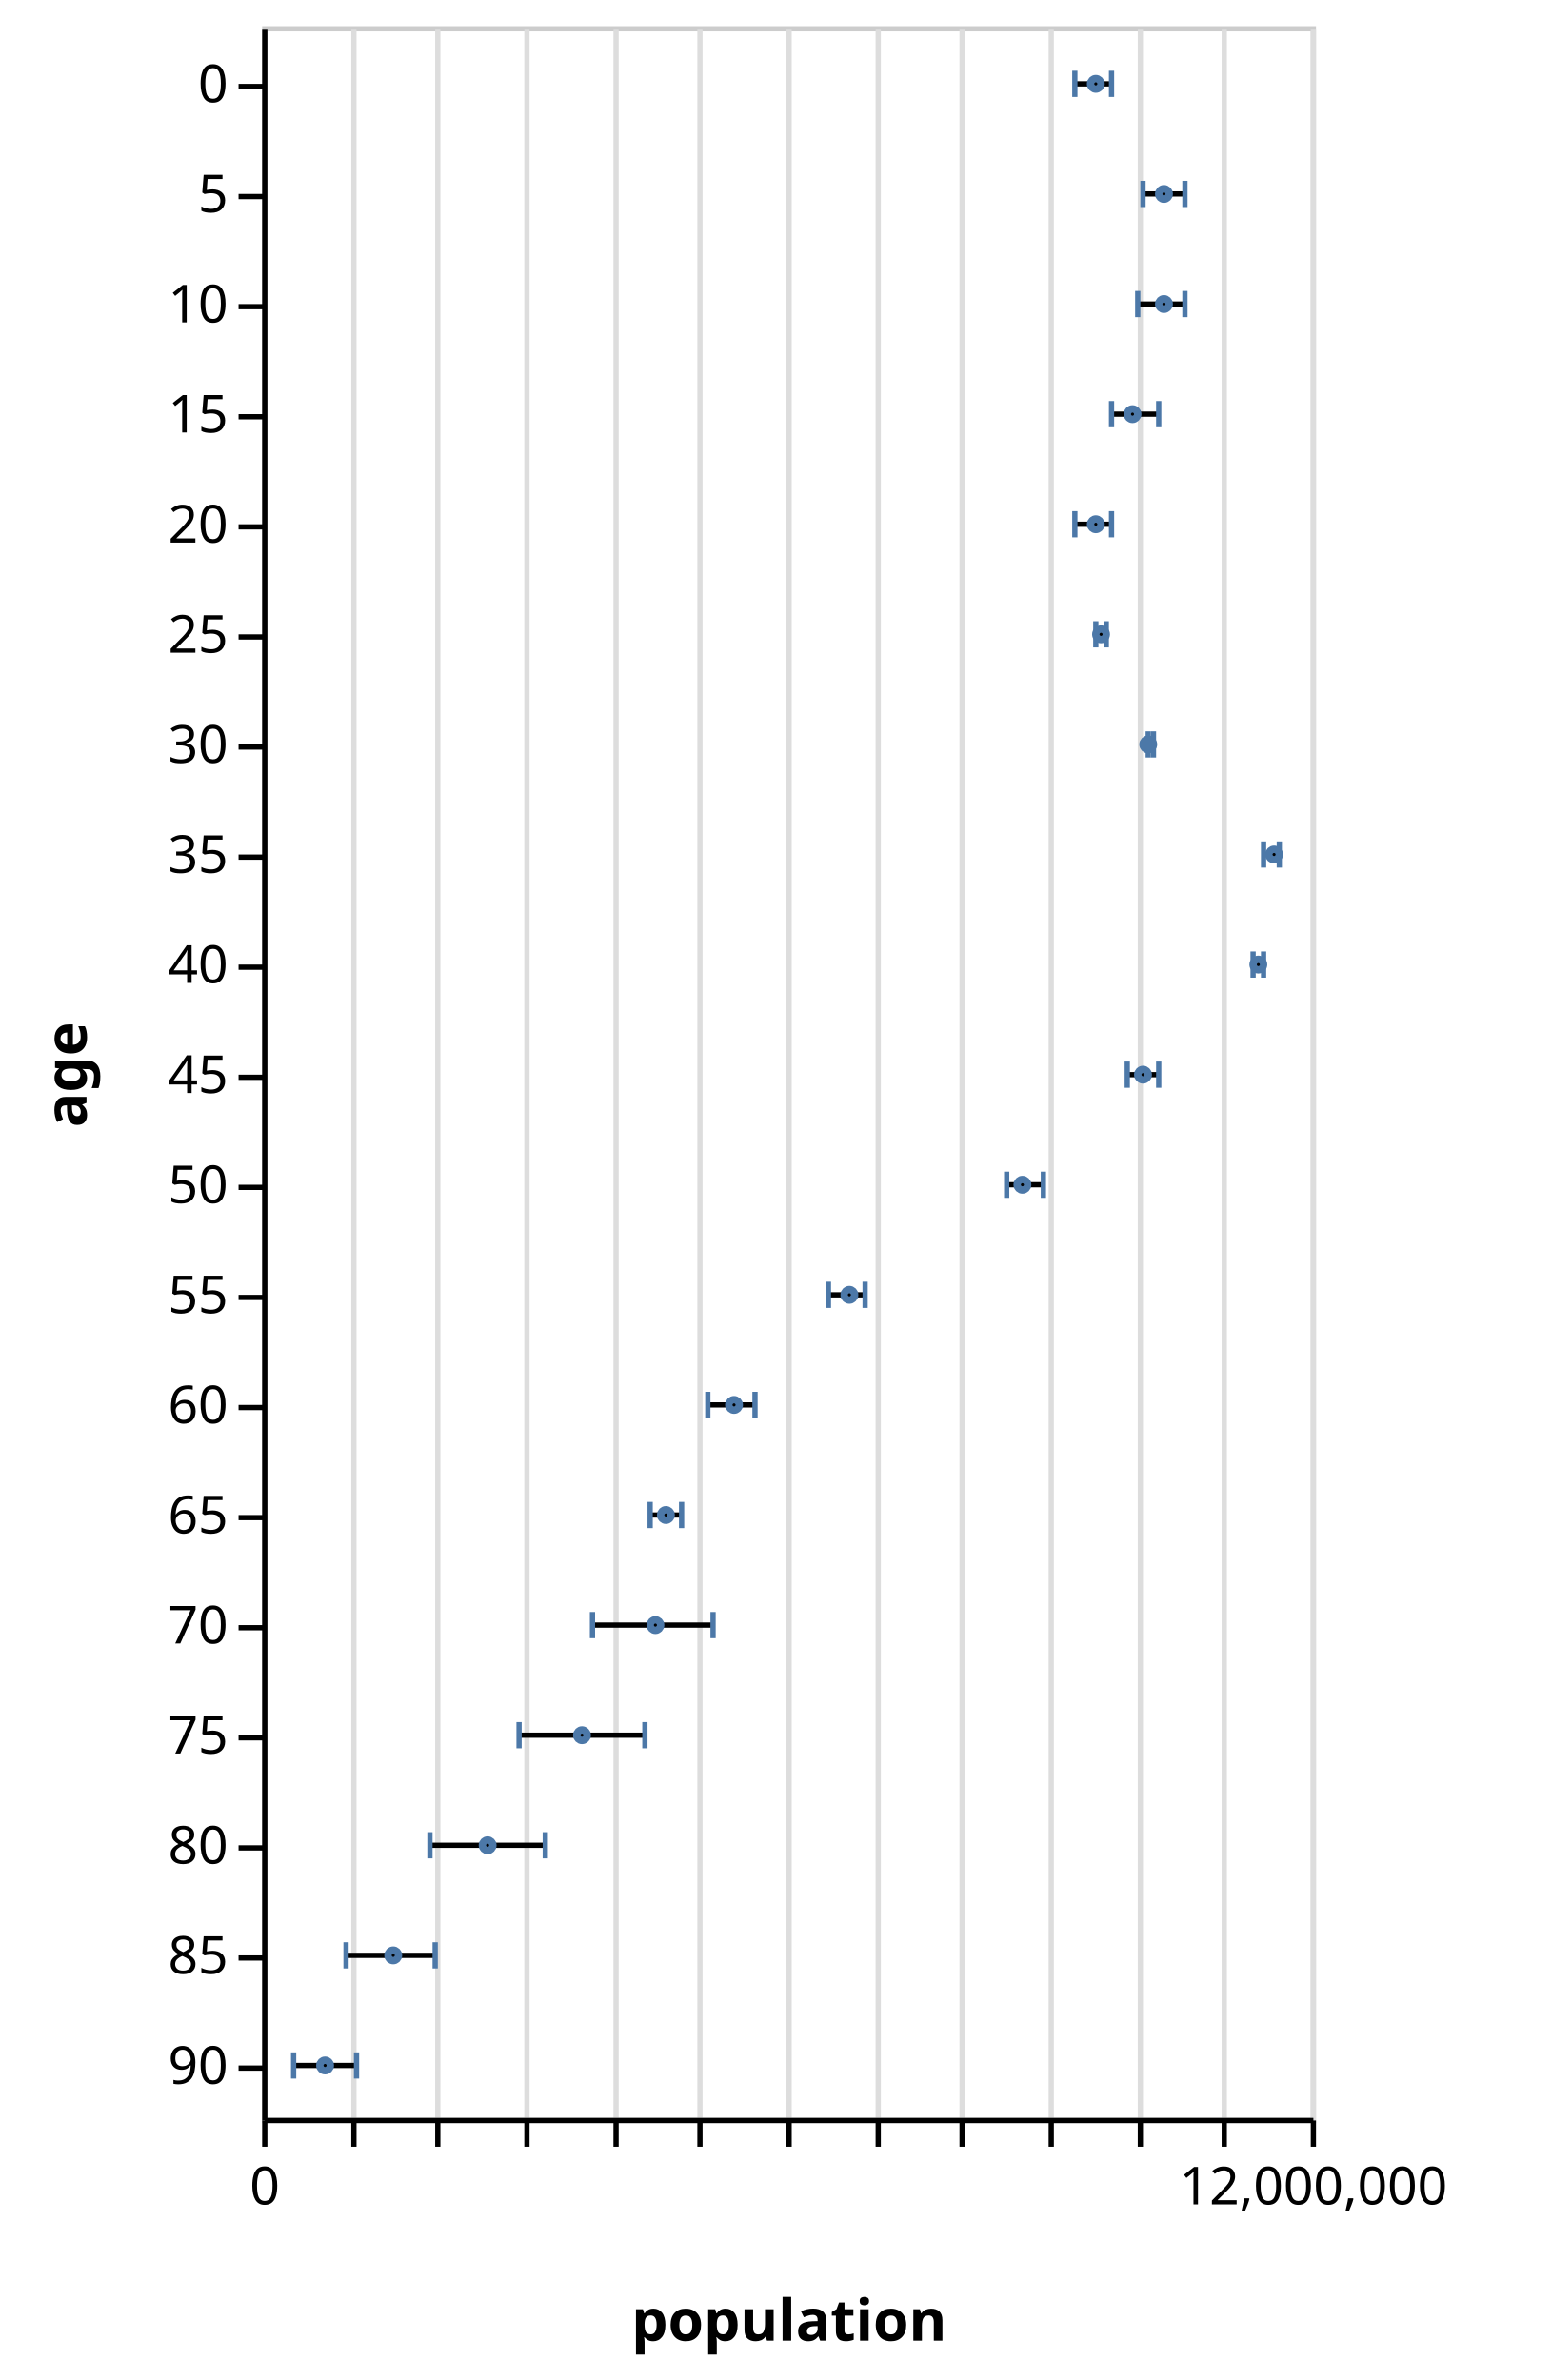
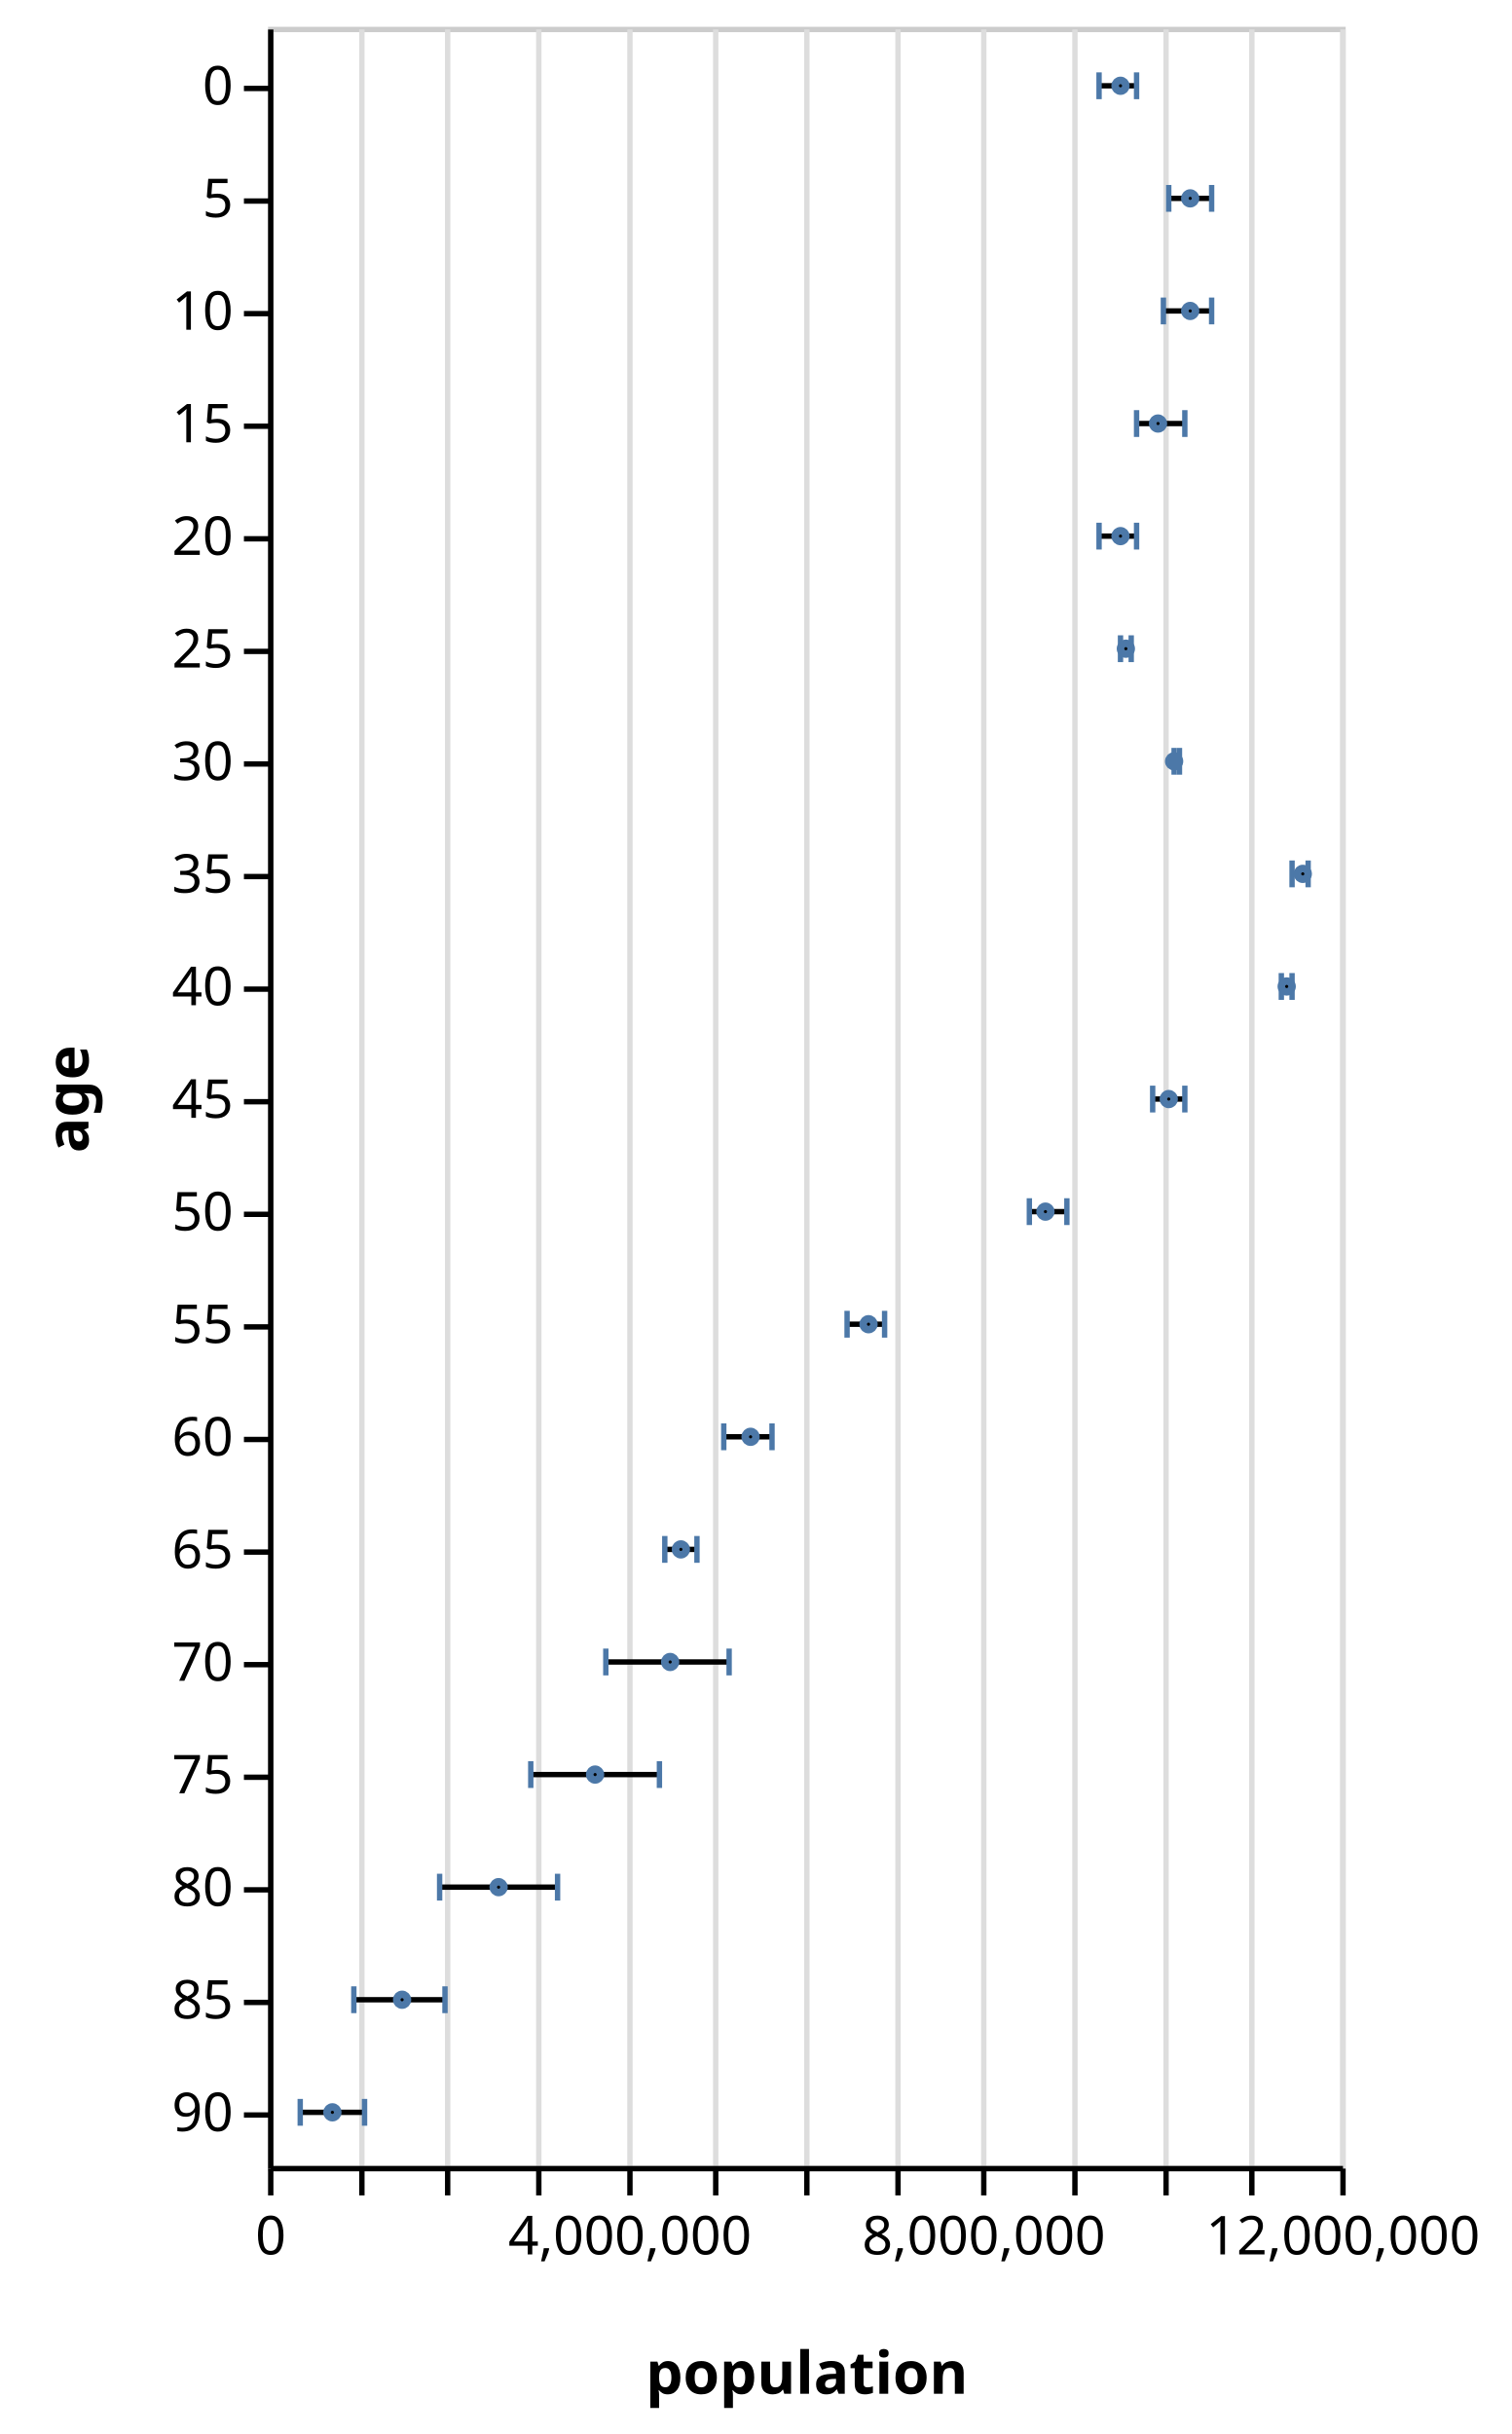
- <svg xmlns="http://www.w3.org/2000/svg" class="marks" width="296" height="454" viewBox="0 0 296 454" version="1.1">
+ <svg xmlns="http://www.w3.org/2000/svg" class="marks" width="282" height="454" viewBox="0 0 282 454" version="1.1">
  <g transform="translate(50,5)">
    <g class="mark-group role-frame root">
      <g transform="translate(0,0)">
        <path class="background" d="M0.5,0.5h200v399h-200Z" style="fill: transparent; stroke: #ccc;" />
        <g>
          <g class="mark-group role-axis">
            <g transform="translate(0.5,399.5)">
              <path class="background" d="M0,0h0v0h0Z" style="pointer-events: none; fill: none;" />
              <g>
                <g class="mark-rule role-axis-grid" style="pointer-events: none;">
                  <line transform="translate(0,0)" x2="0" y2="-399" style="fill: none; stroke: #ddd; stroke-width: 1; stroke-dasharray: ; opacity: 1;" />
                  <line transform="translate(17,0)" x2="0" y2="-399" style="fill: none; stroke: #ddd; stroke-width: 1; stroke-dasharray: ; opacity: 1;" />
                  <line transform="translate(33,0)" x2="0" y2="-399" style="fill: none; stroke: #ddd; stroke-width: 1; stroke-dasharray: ; opacity: 1;" />
                  <line transform="translate(50,0)" x2="0" y2="-399" style="fill: none; stroke: #ddd; stroke-width: 1; stroke-dasharray: ; opacity: 1;" />
                  <line transform="translate(67,0)" x2="0" y2="-399" style="fill: none; stroke: #ddd; stroke-width: 1; stroke-dasharray: ; opacity: 1;" />
                  <line transform="translate(83,0)" x2="0" y2="-399" style="fill: none; stroke: #ddd; stroke-width: 1; stroke-dasharray: ; opacity: 1;" />
                  <line transform="translate(100,0)" x2="0" y2="-399" style="fill: none; stroke: #ddd; stroke-width: 1; stroke-dasharray: ; opacity: 1;" />
                  <line transform="translate(117,0)" x2="0" y2="-399" style="fill: none; stroke: #ddd; stroke-width: 1; stroke-dasharray: ; opacity: 1;" />
                  <line transform="translate(133,0)" x2="0" y2="-399" style="fill: none; stroke: #ddd; stroke-width: 1; stroke-dasharray: ; opacity: 1;" />
                  <line transform="translate(150,0)" x2="0" y2="-399" style="fill: none; stroke: #ddd; stroke-width: 1; stroke-dasharray: ; opacity: 1;" />
                  <line transform="translate(167,0)" x2="0" y2="-399" style="fill: none; stroke: #ddd; stroke-width: 1; stroke-dasharray: ; opacity: 1;" />
                  <line transform="translate(183,0)" x2="0" y2="-399" style="fill: none; stroke: #ddd; stroke-width: 1; stroke-dasharray: ; opacity: 1;" />
                  <line transform="translate(200,0)" x2="0" y2="-399" style="fill: none; stroke: #ddd; stroke-width: 1; stroke-dasharray: ; opacity: 1;" />
                </g>
              </g>
            </g>
          </g>
          <g class="mark-rule role-mark layer_0_marks">
            <line transform="translate(155,11)" x2="7" y2="0" style="fill: none; stroke: black;" />
            <line transform="translate(168,32)" x2="8" y2="0" style="fill: none; stroke: black;" />
            <line transform="translate(167,53)" x2="9" y2="0" style="fill: none; stroke: black;" />
            <line transform="translate(162,74)" x2="9" y2="0" style="fill: none; stroke: black;" />
            <line transform="translate(155,95)" x2="7" y2="0" style="fill: none; stroke: black;" />
            <line transform="translate(159,116)" x2="2" y2="0" style="fill: none; stroke: black;" />
            <line transform="translate(169,137)" x2="1" y2="0" style="fill: none; stroke: black;" />
            <line transform="translate(191,158)" x2="3" y2="0" style="fill: none; stroke: black;" />
            <line transform="translate(189,179)" x2="2" y2="0" style="fill: none; stroke: black;" />
            <line transform="translate(165,200)" x2="6" y2="0" style="fill: none; stroke: black;" />
            <line transform="translate(142,221)" x2="7" y2="0" style="fill: none; stroke: black;" />
            <line transform="translate(108,242)" x2="7" y2="0" style="fill: none; stroke: black;" />
            <line transform="translate(85,263)" x2="9" y2="0" style="fill: none; stroke: black;" />
            <line transform="translate(74,284)" x2="6" y2="0" style="fill: none; stroke: black;" />
            <line transform="translate(63,305)" x2="23" y2="0" style="fill: none; stroke: black;" />
            <line transform="translate(49,326)" x2="24" y2="0" style="fill: none; stroke: black;" />
            <line transform="translate(32,347)" x2="22" y2="0" style="fill: none; stroke: black;" />
            <line transform="translate(16,368)" x2="17" y2="0" style="fill: none; stroke: black;" />
            <line transform="translate(6,389)" x2="12" y2="0" style="fill: none; stroke: black;" />
          </g>
          <g class="mark-rect role-tick layer_1_marks">
            <path d="M154.5,8.5h1v5h-1Z" style="fill: #4c78a8;" />
            <path d="M167.5,29.5h1v5h-1Z" style="fill: #4c78a8;" />
            <path d="M166.5,50.5h1v5h-1Z" style="fill: #4c78a8;" />
            <path d="M161.5,71.5h1v5h-1Z" style="fill: #4c78a8;" />
            <path d="M154.5,92.5h1v5h-1Z" style="fill: #4c78a8;" />
            <path d="M158.5,113.5h1v5h-1Z" style="fill: #4c78a8;" />
            <path d="M168.5,134.5h1v5h-1Z" style="fill: #4c78a8;" />
            <path d="M190.5,155.5h1v5h-1Z" style="fill: #4c78a8;" />
            <path d="M188.5,176.5h1v5h-1Z" style="fill: #4c78a8;" />
            <path d="M164.5,197.5h1v5h-1Z" style="fill: #4c78a8;" />
            <path d="M141.5,218.5h1v5h-1Z" style="fill: #4c78a8;" />
            <path d="M107.5,239.5h1v5h-1Z" style="fill: #4c78a8;" />
            <path d="M84.5,260.5h1v5h-1Z" style="fill: #4c78a8;" />
            <path d="M73.5,281.5h1v5h-1Z" style="fill: #4c78a8;" />
            <path d="M62.5,302.5h1v5h-1Z" style="fill: #4c78a8;" />
            <path d="M48.5,323.5h1v5h-1Z" style="fill: #4c78a8;" />
            <path d="M31.5,344.5h1v5h-1Z" style="fill: #4c78a8;" />
            <path d="M15.5,365.5h1v5h-1Z" style="fill: #4c78a8;" />
            <path d="M5.5,386.5h1v5h-1Z" style="fill: #4c78a8;" />
          </g>
          <g class="mark-rect role-tick layer_2_marks">
            <path d="M161.5,8.5h1v5h-1Z" style="fill: #4c78a8;" />
            <path d="M175.5,29.5h1v5h-1Z" style="fill: #4c78a8;" />
            <path d="M175.5,50.5h1v5h-1Z" style="fill: #4c78a8;" />
            <path d="M170.5,71.5h1v5h-1Z" style="fill: #4c78a8;" />
            <path d="M161.5,92.5h1v5h-1Z" style="fill: #4c78a8;" />
            <path d="M160.5,113.5h1v5h-1Z" style="fill: #4c78a8;" />
            <path d="M169.5,134.5h1v5h-1Z" style="fill: #4c78a8;" />
            <path d="M193.5,155.5h1v5h-1Z" style="fill: #4c78a8;" />
            <path d="M190.5,176.5h1v5h-1Z" style="fill: #4c78a8;" />
            <path d="M170.5,197.5h1v5h-1Z" style="fill: #4c78a8;" />
            <path d="M148.5,218.5h1v5h-1Z" style="fill: #4c78a8;" />
            <path d="M114.5,239.5h1v5h-1Z" style="fill: #4c78a8;" />
            <path d="M93.5,260.5h1v5h-1Z" style="fill: #4c78a8;" />
            <path d="M79.5,281.5h1v5h-1Z" style="fill: #4c78a8;" />
            <path d="M85.5,302.5h1v5h-1Z" style="fill: #4c78a8;" />
            <path d="M72.5,323.5h1v5h-1Z" style="fill: #4c78a8;" />
            <path d="M53.5,344.5h1v5h-1Z" style="fill: #4c78a8;" />
            <path d="M32.5,365.5h1v5h-1Z" style="fill: #4c78a8;" />
            <path d="M17.5,386.5h1v5h-1Z" style="fill: #4c78a8;" />
          </g>
          <g class="mark-symbol role-point layer_3_marks">
            <path transform="translate(159,11)" d="M0.707,0A0.707,0.707,0,1,1,-0.707,0A0.707,0.707,0,1,1,0.707,0" style="fill: transparent; stroke: #4c78a8; stroke-width: 2;" />
            <path transform="translate(172,32)" d="M0.707,0A0.707,0.707,0,1,1,-0.707,0A0.707,0.707,0,1,1,0.707,0" style="fill: transparent; stroke: #4c78a8; stroke-width: 2;" />
            <path transform="translate(172,53)" d="M0.707,0A0.707,0.707,0,1,1,-0.707,0A0.707,0.707,0,1,1,0.707,0" style="fill: transparent; stroke: #4c78a8; stroke-width: 2;" />
            <path transform="translate(166,74)" d="M0.707,0A0.707,0.707,0,1,1,-0.707,0A0.707,0.707,0,1,1,0.707,0" style="fill: transparent; stroke: #4c78a8; stroke-width: 2;" />
            <path transform="translate(159,95)" d="M0.707,0A0.707,0.707,0,1,1,-0.707,0A0.707,0.707,0,1,1,0.707,0" style="fill: transparent; stroke: #4c78a8; stroke-width: 2;" />
            <path transform="translate(160,116)" d="M0.707,0A0.707,0.707,0,1,1,-0.707,0A0.707,0.707,0,1,1,0.707,0" style="fill: transparent; stroke: #4c78a8; stroke-width: 2;" />
            <path transform="translate(169,137)" d="M0.707,0A0.707,0.707,0,1,1,-0.707,0A0.707,0.707,0,1,1,0.707,0" style="fill: transparent; stroke: #4c78a8; stroke-width: 2;" />
            <path transform="translate(193,158)" d="M0.707,0A0.707,0.707,0,1,1,-0.707,0A0.707,0.707,0,1,1,0.707,0" style="fill: transparent; stroke: #4c78a8; stroke-width: 2;" />
            <path transform="translate(190,179)" d="M0.707,0A0.707,0.707,0,1,1,-0.707,0A0.707,0.707,0,1,1,0.707,0" style="fill: transparent; stroke: #4c78a8; stroke-width: 2;" />
            <path transform="translate(168,200)" d="M0.707,0A0.707,0.707,0,1,1,-0.707,0A0.707,0.707,0,1,1,0.707,0" style="fill: transparent; stroke: #4c78a8; stroke-width: 2;" />
            <path transform="translate(145,221)" d="M0.707,0A0.707,0.707,0,1,1,-0.707,0A0.707,0.707,0,1,1,0.707,0" style="fill: transparent; stroke: #4c78a8; stroke-width: 2;" />
            <path transform="translate(112,242)" d="M0.707,0A0.707,0.707,0,1,1,-0.707,0A0.707,0.707,0,1,1,0.707,0" style="fill: transparent; stroke: #4c78a8; stroke-width: 2;" />
            <path transform="translate(90,263)" d="M0.707,0A0.707,0.707,0,1,1,-0.707,0A0.707,0.707,0,1,1,0.707,0" style="fill: transparent; stroke: #4c78a8; stroke-width: 2;" />
            <path transform="translate(77,284)" d="M0.707,0A0.707,0.707,0,1,1,-0.707,0A0.707,0.707,0,1,1,0.707,0" style="fill: transparent; stroke: #4c78a8; stroke-width: 2;" />
            <path transform="translate(75,305)" d="M0.707,0A0.707,0.707,0,1,1,-0.707,0A0.707,0.707,0,1,1,0.707,0" style="fill: transparent; stroke: #4c78a8; stroke-width: 2;" />
            <path transform="translate(61,326)" d="M0.707,0A0.707,0.707,0,1,1,-0.707,0A0.707,0.707,0,1,1,0.707,0" style="fill: transparent; stroke: #4c78a8; stroke-width: 2;" />
            <path transform="translate(43,347)" d="M0.707,0A0.707,0.707,0,1,1,-0.707,0A0.707,0.707,0,1,1,0.707,0" style="fill: transparent; stroke: #4c78a8; stroke-width: 2;" />
            <path transform="translate(25,368)" d="M0.707,0A0.707,0.707,0,1,1,-0.707,0A0.707,0.707,0,1,1,0.707,0" style="fill: transparent; stroke: #4c78a8; stroke-width: 2;" />
            <path transform="translate(12,389)" d="M0.707,0A0.707,0.707,0,1,1,-0.707,0A0.707,0.707,0,1,1,0.707,0" style="fill: transparent; stroke: #4c78a8; stroke-width: 2;" />
          </g>
          <g class="mark-group role-axis">
            <g transform="translate(0.5,399.5)">
              <path class="background" d="M0,0h0v0h0Z" style="pointer-events: none; fill: none;" />
              <g>
                <g class="mark-rule role-axis-tick" style="pointer-events: none;">
                  <line transform="translate(0,0)" x2="0" y2="5" style="fill: none; stroke: #000; stroke-width: 1; opacity: 1;" />
                  <line transform="translate(17,0)" x2="0" y2="5" style="fill: none; stroke: #000; stroke-width: 1; opacity: 1;" />
                  <line transform="translate(33,0)" x2="0" y2="5" style="fill: none; stroke: #000; stroke-width: 1; opacity: 1;" />
                  <line transform="translate(50,0)" x2="0" y2="5" style="fill: none; stroke: #000; stroke-width: 1; opacity: 1;" />
                  <line transform="translate(67,0)" x2="0" y2="5" style="fill: none; stroke: #000; stroke-width: 1; opacity: 1;" />
                  <line transform="translate(83,0)" x2="0" y2="5" style="fill: none; stroke: #000; stroke-width: 1; opacity: 1;" />
                  <line transform="translate(100,0)" x2="0" y2="5" style="fill: none; stroke: #000; stroke-width: 1; opacity: 1;" />
                  <line transform="translate(117,0)" x2="0" y2="5" style="fill: none; stroke: #000; stroke-width: 1; opacity: 1;" />
                  <line transform="translate(133,0)" x2="0" y2="5" style="fill: none; stroke: #000; stroke-width: 1; opacity: 1;" />
                  <line transform="translate(150,0)" x2="0" y2="5" style="fill: none; stroke: #000; stroke-width: 1; opacity: 1;" />
                  <line transform="translate(167,0)" x2="0" y2="5" style="fill: none; stroke: #000; stroke-width: 1; opacity: 1;" />
                  <line transform="translate(183,0)" x2="0" y2="5" style="fill: none; stroke: #000; stroke-width: 1; opacity: 1;" />
                  <line transform="translate(200,0)" x2="0" y2="5" style="fill: none; stroke: #000; stroke-width: 1; opacity: 1;" />
                </g>
                <g class="mark-text role-axis-label" style="pointer-events: none;">
                  <text text-anchor="middle" transform="translate(0,16)" style="font: 10px sans-serif; fill: #000; opacity: 1;">0</text>
                  <text text-anchor="middle" transform="translate(17,16)" style="font: 10px sans-serif; fill: #000; opacity: 0;">1,000,000</text>
                  <text text-anchor="middle" transform="translate(33,16)" style="font: 10px sans-serif; fill: #000; opacity: 0;">2,000,000</text>
                  <text text-anchor="middle" transform="translate(50,16)" style="font: 10px sans-serif; fill: #000; opacity: 0;">3,000,000</text>
-                   <text text-anchor="middle" transform="translate(67,16)" style="font: 10px sans-serif; fill: #000; opacity: 0;">4,000,000</text>
+                   <text text-anchor="middle" transform="translate(67,16)" style="font: 10px sans-serif; fill: #000; opacity: 1;">4,000,000</text>
                  <text text-anchor="middle" transform="translate(83,16)" style="font: 10px sans-serif; fill: #000; opacity: 0;">5,000,000</text>
                  <text text-anchor="middle" transform="translate(100,16)" style="font: 10px sans-serif; fill: #000; opacity: 0;">6,000,000</text>
                  <text text-anchor="middle" transform="translate(117,16)" style="font: 10px sans-serif; fill: #000; opacity: 0;">7,000,000</text>
-                   <text text-anchor="middle" transform="translate(133,16)" style="font: 10px sans-serif; fill: #000; opacity: 0;">8,000,000</text>
+                   <text text-anchor="middle" transform="translate(133,16)" style="font: 10px sans-serif; fill: #000; opacity: 1;">8,000,000</text>
                  <text text-anchor="middle" transform="translate(150,16)" style="font: 10px sans-serif; fill: #000; opacity: 0;">9,000,000</text>
                  <text text-anchor="middle" transform="translate(167,16)" style="font: 10px sans-serif; fill: #000; opacity: 0;">10,000,000</text>
                  <text text-anchor="middle" transform="translate(183,16)" style="font: 10px sans-serif; fill: #000; opacity: 0;">11,000,000</text>
                  <text text-anchor="middle" transform="translate(200,16)" style="font: 10px sans-serif; fill: #000; opacity: 1;">12,000,000</text>
                </g>
                <g class="mark-rule role-axis-domain" style="pointer-events: none;">
                  <line transform="translate(0,0)" x2="200" y2="0" style="fill: none; stroke: #000; stroke-width: 1; opacity: 1;" />
                </g>
                <g class="mark-text role-axis-title" style="pointer-events: none;">
                  <text text-anchor="middle" transform="translate(100,42)" style="font: bold 11px sans-serif; fill: #000; opacity: 1;">population</text>
                </g>
              </g>
            </g>
          </g>
          <g class="mark-group role-axis">
            <g transform="translate(0.5,0.5)">
              <path class="background" d="M0,0h0v0h0Z" style="pointer-events: none; fill: none;" />
              <g>
                <g class="mark-rule role-axis-tick" style="pointer-events: none;">
                  <line transform="translate(0,11)" x2="-5" y2="0" style="fill: none; stroke: #000; stroke-width: 1; opacity: 1;" />
                  <line transform="translate(0,32)" x2="-5" y2="0" style="fill: none; stroke: #000; stroke-width: 1; opacity: 1;" />
                  <line transform="translate(0,53)" x2="-5" y2="0" style="fill: none; stroke: #000; stroke-width: 1; opacity: 1;" />
                  <line transform="translate(0,74)" x2="-5" y2="0" style="fill: none; stroke: #000; stroke-width: 1; opacity: 1;" />
                  <line transform="translate(0,95)" x2="-5" y2="0" style="fill: none; stroke: #000; stroke-width: 1; opacity: 1;" />
                  <line transform="translate(0,116)" x2="-5" y2="0" style="fill: none; stroke: #000; stroke-width: 1; opacity: 1;" />
                  <line transform="translate(0,137)" x2="-5" y2="0" style="fill: none; stroke: #000; stroke-width: 1; opacity: 1;" />
                  <line transform="translate(0,158)" x2="-5" y2="0" style="fill: none; stroke: #000; stroke-width: 1; opacity: 1;" />
                  <line transform="translate(0,179)" x2="-5" y2="0" style="fill: none; stroke: #000; stroke-width: 1; opacity: 1;" />
                  <line transform="translate(0,200)" x2="-5" y2="0" style="fill: none; stroke: #000; stroke-width: 1; opacity: 1;" />
                  <line transform="translate(0,221)" x2="-5" y2="0" style="fill: none; stroke: #000; stroke-width: 1; opacity: 1;" />
                  <line transform="translate(0,242)" x2="-5" y2="0" style="fill: none; stroke: #000; stroke-width: 1; opacity: 1;" />
                  <line transform="translate(0,263)" x2="-5" y2="0" style="fill: none; stroke: #000; stroke-width: 1; opacity: 1;" />
                  <line transform="translate(0,284)" x2="-5" y2="0" style="fill: none; stroke: #000; stroke-width: 1; opacity: 1;" />
                  <line transform="translate(0,305)" x2="-5" y2="0" style="fill: none; stroke: #000; stroke-width: 1; opacity: 1;" />
                  <line transform="translate(0,326)" x2="-5" y2="0" style="fill: none; stroke: #000; stroke-width: 1; opacity: 1;" />
                  <line transform="translate(0,347)" x2="-5" y2="0" style="fill: none; stroke: #000; stroke-width: 1; opacity: 1;" />
                  <line transform="translate(0,368)" x2="-5" y2="0" style="fill: none; stroke: #000; stroke-width: 1; opacity: 1;" />
                  <line transform="translate(0,389)" x2="-5" y2="0" style="fill: none; stroke: #000; stroke-width: 1; opacity: 1;" />
                </g>
                <g class="mark-text role-axis-label" style="pointer-events: none;">
                  <text text-anchor="end" transform="translate(-7,14)" style="font: 10px sans-serif; fill: #000; opacity: 1;">0</text>
                  <text text-anchor="end" transform="translate(-7,35)" style="font: 10px sans-serif; fill: #000; opacity: 1;">5</text>
                  <text text-anchor="end" transform="translate(-7,56)" style="font: 10px sans-serif; fill: #000; opacity: 1;">10</text>
                  <text text-anchor="end" transform="translate(-7,77)" style="font: 10px sans-serif; fill: #000; opacity: 1;">15</text>
                  <text text-anchor="end" transform="translate(-7,98)" style="font: 10px sans-serif; fill: #000; opacity: 1;">20</text>
                  <text text-anchor="end" transform="translate(-7,119)" style="font: 10px sans-serif; fill: #000; opacity: 1;">25</text>
                  <text text-anchor="end" transform="translate(-7,140)" style="font: 10px sans-serif; fill: #000; opacity: 1;">30</text>
                  <text text-anchor="end" transform="translate(-7,161)" style="font: 10px sans-serif; fill: #000; opacity: 1;">35</text>
                  <text text-anchor="end" transform="translate(-7,182)" style="font: 10px sans-serif; fill: #000; opacity: 1;">40</text>
                  <text text-anchor="end" transform="translate(-7,203)" style="font: 10px sans-serif; fill: #000; opacity: 1;">45</text>
                  <text text-anchor="end" transform="translate(-7,224)" style="font: 10px sans-serif; fill: #000; opacity: 1;">50</text>
                  <text text-anchor="end" transform="translate(-7,245)" style="font: 10px sans-serif; fill: #000; opacity: 1;">55</text>
                  <text text-anchor="end" transform="translate(-7,266)" style="font: 10px sans-serif; fill: #000; opacity: 1;">60</text>
                  <text text-anchor="end" transform="translate(-7,287)" style="font: 10px sans-serif; fill: #000; opacity: 1;">65</text>
                  <text text-anchor="end" transform="translate(-7,308)" style="font: 10px sans-serif; fill: #000; opacity: 1;">70</text>
                  <text text-anchor="end" transform="translate(-7,329)" style="font: 10px sans-serif; fill: #000; opacity: 1;">75</text>
                  <text text-anchor="end" transform="translate(-7,350)" style="font: 10px sans-serif; fill: #000; opacity: 1;">80</text>
                  <text text-anchor="end" transform="translate(-7,371)" style="font: 10px sans-serif; fill: #000; opacity: 1;">85</text>
                  <text text-anchor="end" transform="translate(-7,392)" style="font: 10px sans-serif; fill: #000; opacity: 1;">90</text>
                </g>
                <g class="mark-rule role-axis-domain" style="pointer-events: none;">
                  <line transform="translate(0,0)" x2="0" y2="399" style="fill: none; stroke: #000; stroke-width: 1; opacity: 1;" />
                </g>
                <g class="mark-text role-axis-title" style="pointer-events: none;">
                  <text text-anchor="middle" transform="translate(-32,199.5) rotate(-90) translate(0,-2)" style="font: bold 11px sans-serif; fill: #000; opacity: 1;">age</text>
                </g>
              </g>
            </g>
          </g>
        </g>
      </g>
    </g>
  </g>
</svg>
